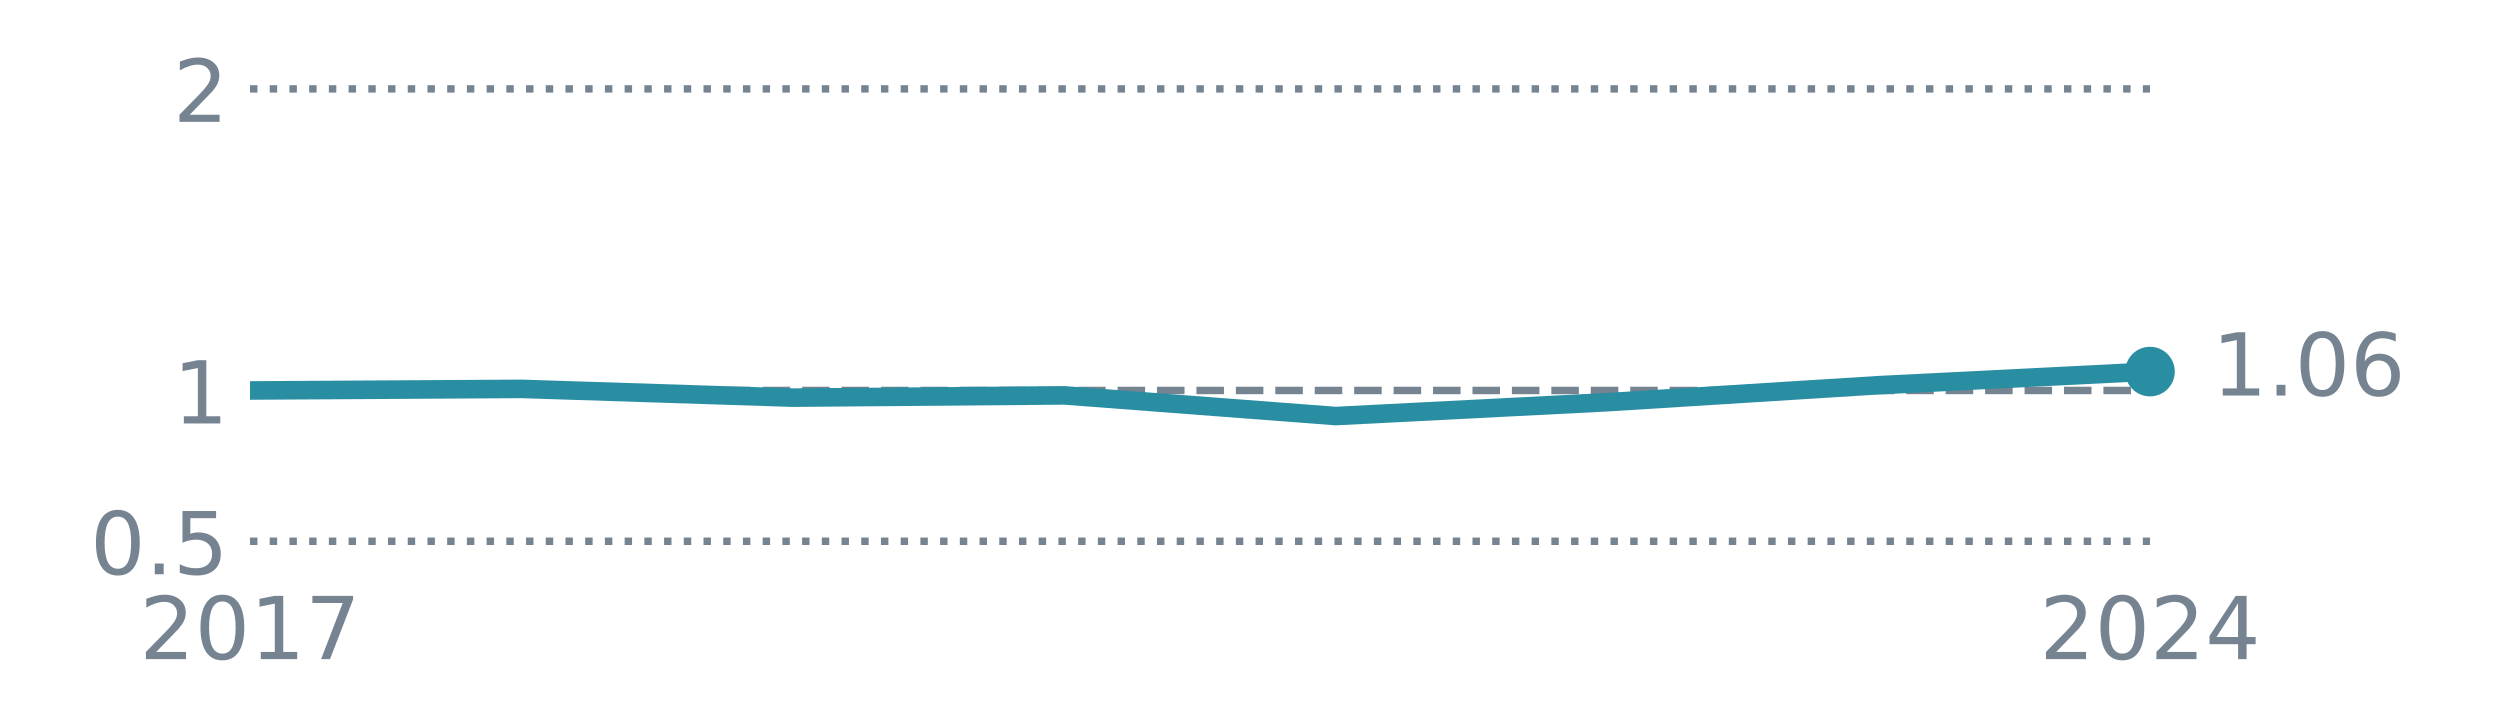
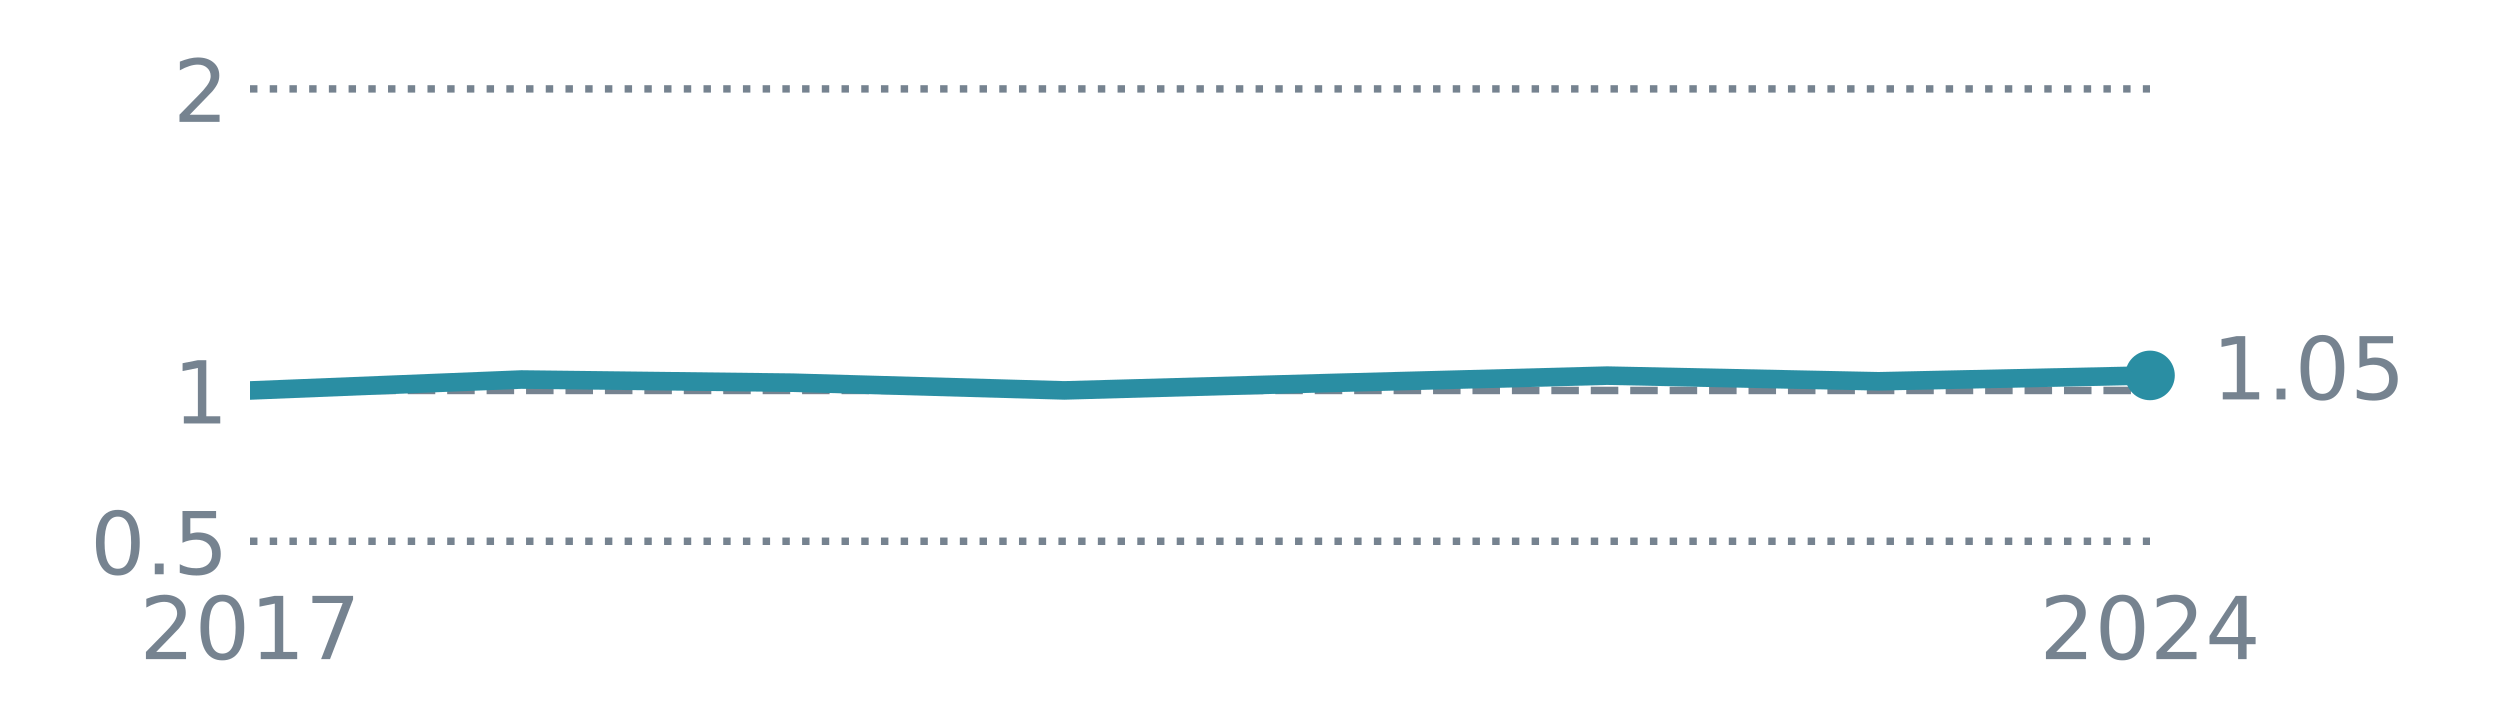
<svg xmlns="http://www.w3.org/2000/svg" xmlns:xlink="http://www.w3.org/1999/xlink" width="403.2pt" height="115.2pt" viewBox="0 0 403.2 115.2" version="1.1">
  <defs>
    <style type="text/css">*{stroke-linejoin: round; stroke-linecap: butt}</style>
  </defs>
  <g id="figure_1">
    <g id="patch_1">
      <path d="M 0 115.2  L 403.2 115.2  L 403.2 0  L 0 0  L 0 115.2  z " style="fill: none" />
    </g>
    <g id="axes_1">
      <g id="patch_2">
        <path d="M 40.32 92.16  L 346.752 92.16  L 346.752 4.608  L 40.32 4.608  L 40.32 92.16  z " style="fill: none" />
      </g>
      <g id="matplotlib.axis_1">
        <g id="xtick_1">
          <g id="line2d_1" />
          <g id="text_1">
            <text style="font-size: 14px; font-family: 'DejaVu Sans', 'Bitstream Vera Sans', 'Computer Modern Sans Serif', 'Lucida Grande', 'Verdana', 'Geneva', 'Lucid', 'Arial', 'Helvetica', 'Avant Garde', sans-serif; text-anchor: middle; fill: #768390" x="40.32" y="106.298" transform="rotate(-0 40.32 106.2978)">2017</text>
          </g>
        </g>
        <g id="xtick_2">
          <g id="line2d_2" />
          <g id="text_2">
            <text style="font-size: 14px; font-family: 'DejaVu Sans', 'Bitstream Vera Sans', 'Computer Modern Sans Serif', 'Lucida Grande', 'Verdana', 'Geneva', 'Lucid', 'Arial', 'Helvetica', 'Avant Garde', sans-serif; text-anchor: middle; fill: #768390" x="346.752" y="106.298" transform="rotate(-0 346.752 106.2978)">2024</text>
          </g>
        </g>
      </g>
      <g id="matplotlib.axis_2">
        <g id="ytick_1">
          <g id="line2d_3" />
          <g id="text_3">
            <text style="font-size: 14px; font-family: 'DejaVu Sans', 'Bitstream Vera Sans', 'Computer Modern Sans Serif', 'Lucida Grande', 'Verdana', 'Geneva', 'Lucid', 'Arial', 'Helvetica', 'Avant Garde', sans-serif; text-anchor: end; fill: #768390" x="36.82" y="92.615" transform="rotate(-0 36.82 92.61491)">0.5</text>
          </g>
        </g>
        <g id="ytick_2">
          <g id="line2d_4" />
          <g id="text_4">
            <text style="font-size: 14px; font-family: 'DejaVu Sans', 'Bitstream Vera Sans', 'Computer Modern Sans Serif', 'Lucida Grande', 'Verdana', 'Geneva', 'Lucid', 'Arial', 'Helvetica', 'Avant Garde', sans-serif; text-anchor: end; fill: #768390" x="36.82" y="68.295" transform="rotate(-0 36.82 68.29491)">1</text>
          </g>
        </g>
        <g id="ytick_3">
          <g id="line2d_5" />
          <g id="text_5">
            <text style="font-size: 14px; font-family: 'DejaVu Sans', 'Bitstream Vera Sans', 'Computer Modern Sans Serif', 'Lucida Grande', 'Verdana', 'Geneva', 'Lucid', 'Arial', 'Helvetica', 'Avant Garde', sans-serif; text-anchor: end; fill: #768390" x="36.82" y="19.655" transform="rotate(-0 36.82 19.65491)">2</text>
          </g>
        </g>
      </g>
      <g id="line2d_6">
        <path d="M 40.32 62.976  L 346.752 62.976  " clip-path="url(#p3b8a51ef02)" style="fill: none; stroke-dasharray: 4.44,1.92; stroke-dashoffset: 0; stroke: #768390; stroke-width: 1.2" />
      </g>
      <g id="line2d_7">
        <path d="M 40.32 87.296  L 346.752 87.296  " clip-path="url(#p3b8a51ef02)" style="fill: none; stroke-dasharray: 1.2,1.98; stroke-dashoffset: 0; stroke: #768390; stroke-width: 1.2" />
      </g>
      <g id="line2d_8">
        <path d="M 40.32 14.336  L 346.752 14.336  " clip-path="url(#p3b8a51ef02)" style="fill: none; stroke-dasharray: 1.2,1.98; stroke-dashoffset: 0; stroke: #768390; stroke-width: 1.2" />
      </g>
      <g id="line2d_9">
-         <path d="M 40.32 62.976  L 84.096 62.718  L 127.872 64.132  L 171.648 63.766  L 215.424 67.1  L 259.2 64.867  L 302.976 62.125  L 346.752 59.93  " clip-path="url(#p3b8a51ef02)" style="fill: none; stroke: #2a8ea3; stroke-width: 3; stroke-linecap: square" />
+         <path d="M 40.32 62.976  L 84.096 61.209  L 127.872 61.721  L 171.648 62.965  L 215.424 61.745  L 259.2 60.582  L 302.976 61.496  L 346.752 60.548  " clip-path="url(#p3b8a51ef02)" style="fill: none; stroke: #2a8ea3; stroke-width: 3; stroke-linecap: square" />
      </g>
      <g id="line2d_10">
        <defs>
          <path id="m86cbf4c8d3" d="M 0 3.5  C 0.928 3.5 1.819 3.131 2.475 2.475  C 3.131 1.819 3.5 0.928 3.5 0  C 3.5 -0.928 3.131 -1.819 2.475 -2.475  C 1.819 -3.131 0.928 -3.5 0 -3.5  C -0.928 -3.5 -1.819 -3.131 -2.475 -2.475  C -3.131 -1.819 -3.5 -0.928 -3.5 0  C -3.5 0.928 -3.131 1.819 -2.475 2.475  C -1.819 3.131 -0.928 3.5 0 3.5  z " style="stroke: #2a8ea3" />
        </defs>
        <g>
-           <use xlink:href="#m86cbf4c8d3" x="346.752" y="59.93" style="fill: #2a8ea3; stroke: #2a8ea3" />
+           <use xlink:href="#m86cbf4c8d3" x="346.752" y="60.548" style="fill: #2a8ea3; stroke: #2a8ea3" />
        </g>
      </g>
      <g id="text_6">
-         <text style="font-size: 14px; font-family: 'DejaVu Sans', 'Bitstream Vera Sans', 'Computer Modern Sans Serif', 'Lucida Grande', 'Verdana', 'Geneva', 'Lucid', 'Arial', 'Helvetica', 'Avant Garde', sans-serif; text-anchor: start; fill: #768390" x="356.752" y="63.793" transform="rotate(-0 356.752 63.79274)">1.06</text>
+         <text style="font-size: 14px; font-family: 'DejaVu Sans', 'Bitstream Vera Sans', 'Computer Modern Sans Serif', 'Lucida Grande', 'Verdana', 'Geneva', 'Lucid', 'Arial', 'Helvetica', 'Avant Garde', sans-serif; text-anchor: start; fill: #768390" x="356.752" y="64.411" transform="rotate(-0 356.752 64.4112)">1.05</text>
      </g>
    </g>
  </g>
  <defs>
    <clipPath id="p3b8a51ef02">
      <rect x="40.32" y="4.608" width="306.432" height="87.552" />
    </clipPath>
  </defs>
</svg>
